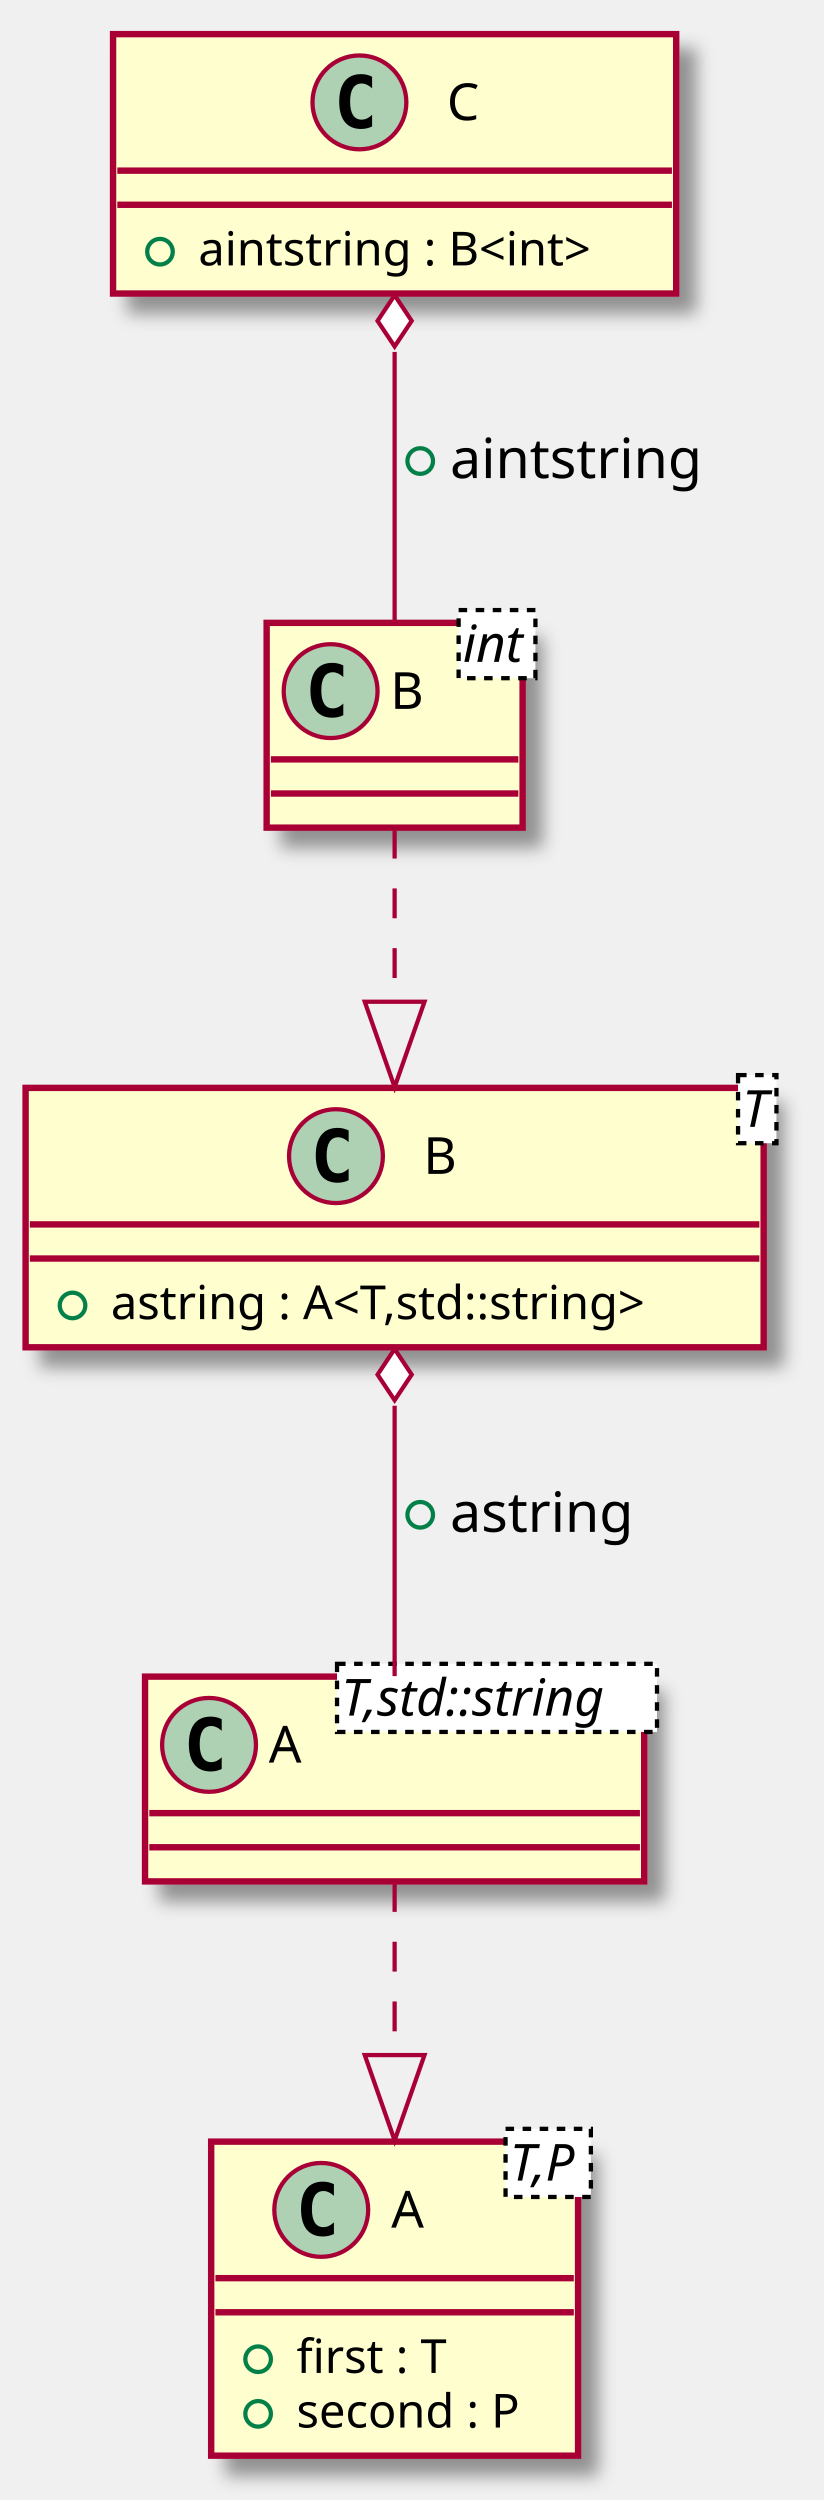
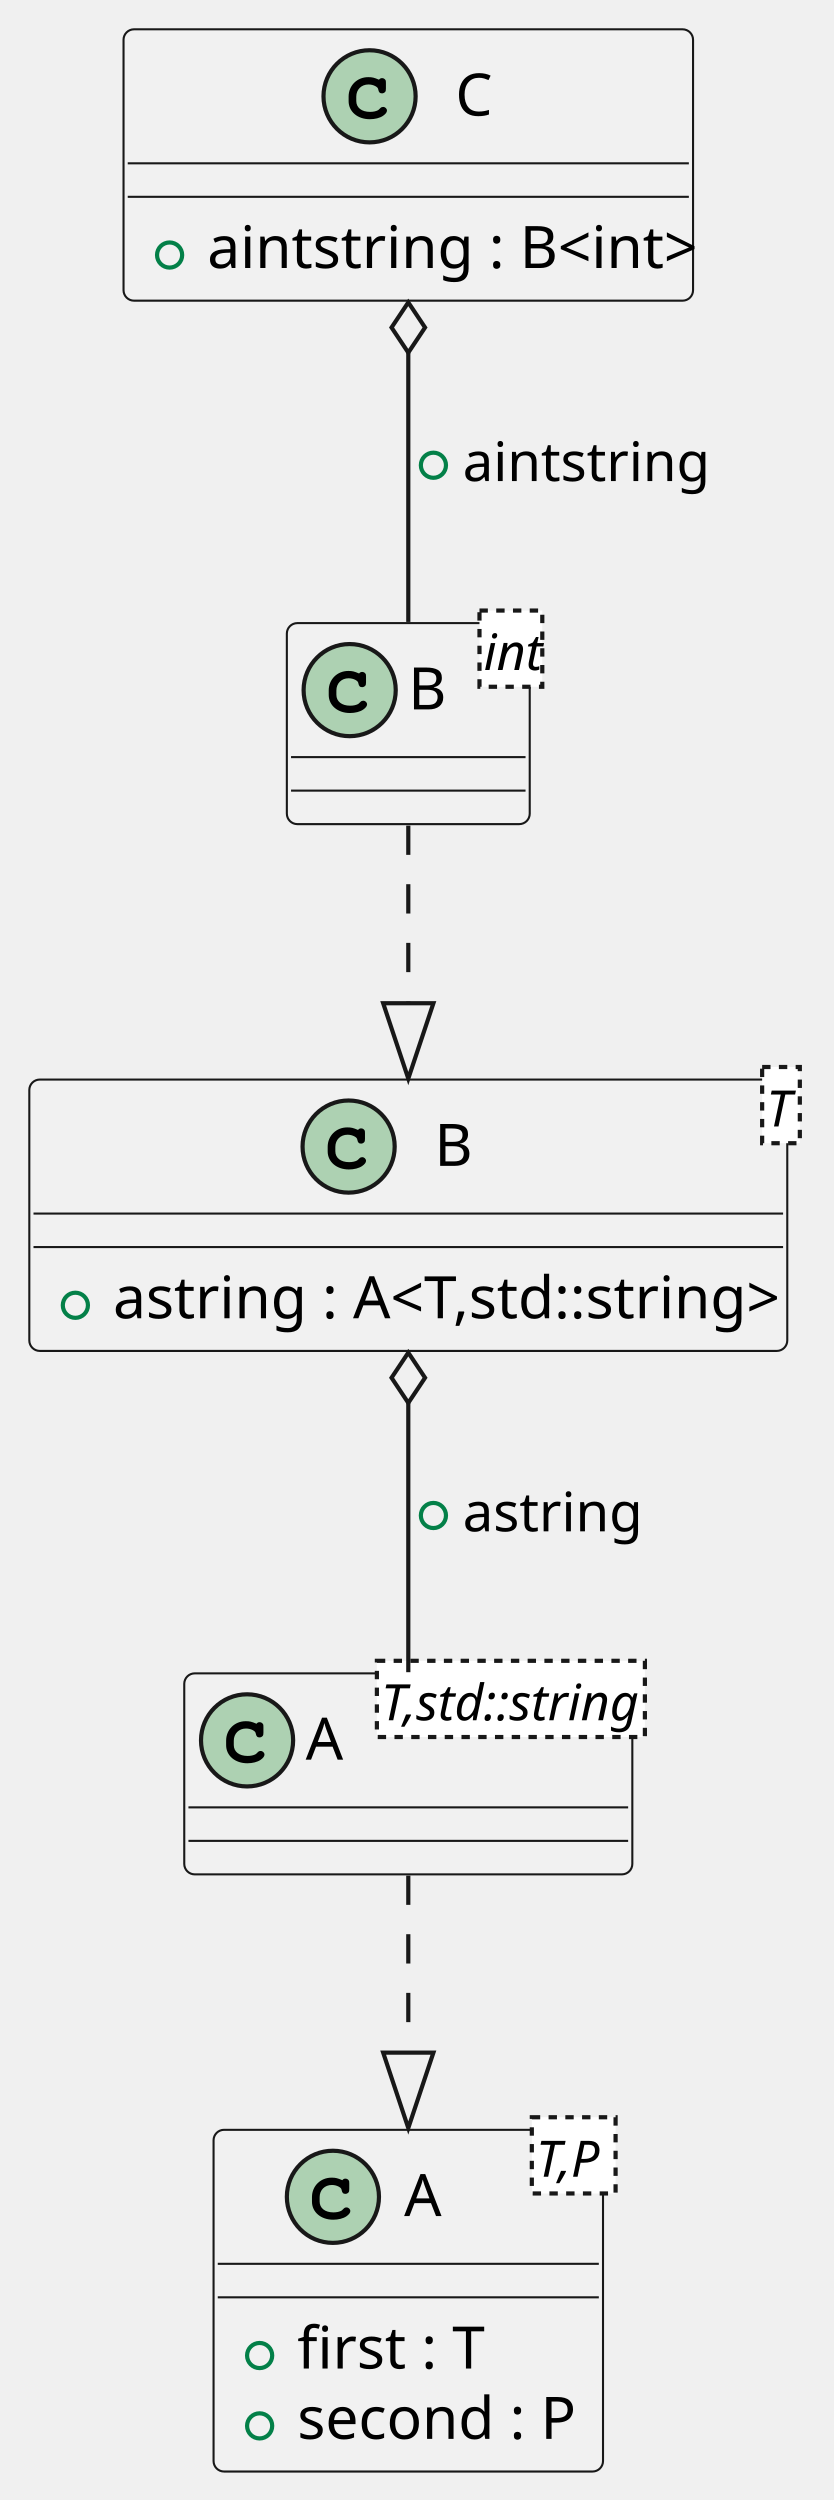
- <svg xmlns="http://www.w3.org/2000/svg" xmlns:xlink="http://www.w3.org/1999/xlink" contentScriptType="application/ecmascript" contentStyleType="text/css" height="586px" preserveAspectRatio="none" style="width:193px;height:586px;" version="1.1" viewBox="0 0 193 586" width="193px" zoomAndPan="magnify">
+ <svg xmlns="http://www.w3.org/2000/svg" xmlns:xlink="http://www.w3.org/1999/xlink" contentStyleType="text/css" height="597px" preserveAspectRatio="none" style="width:199px;height:597px;background:#FFFFFF;" version="1.1" viewBox="0 0 199 597" width="199px" zoomAndPan="magnify">
  <defs>
-     <filter height="300%" id="f1gocdy4zmrdyz" width="300%" x="-1" y="-1">
-       <feGaussianBlur result="blurOut" stdDeviation="2.0" />
-       <feColorMatrix in="blurOut" result="blurOut2" type="matrix" values="0 0 0 0 0 0 0 0 0 0 0 0 0 0 0 0 0 0 .4 0" />
-       <feOffset dx="4.0" dy="4.0" in="blurOut2" result="blurOut3" />
-       <feBlend in="SourceGraphic" in2="blurOut3" mode="normal" />
-     </filter>
    <style type="text/css">a:hover { text-decoration: underline; }</style>
  </defs>
  <g>
-     <a href="https://github.com/bkryza/clang-uml/blob/cea427e32d9d7aafb723e7542c2fb3f235828ba2/tests/t00010/t00010.cc#L7" target="_top" title="A" xlink:actuate="onRequest" xlink:href="https://github.com/bkryza/clang-uml/blob/cea427e32d9d7aafb723e7542c2fb3f235828ba2/tests/t00010/t00010.cc#L7" xlink:show="new" xlink:title="A" xlink:type="simple">
-       <rect fill="#FEFECE" filter="url(#f1gocdy4zmrdyz)" height="73.609" id="C_0002222216618904514099" style="stroke: #A80036; stroke-width: 1.5;" width="86" x="49.5" y="502" />
-       <ellipse cx="75.3" cy="518" fill="#ADD1B2" rx="11" ry="11" style="stroke: #A80036; stroke-width: 1.0;" />
-       <path d="M78.269,523.641 Q77.691,523.938 77.05,524.078 Q76.409,524.234 75.706,524.234 Q73.206,524.234 71.878,522.594 Q70.566,520.938 70.566,517.812 Q70.566,514.688 71.878,513.031 Q73.206,511.375 75.706,511.375 Q76.409,511.375 77.05,511.531 Q77.706,511.688 78.269,511.984 L78.269,514.703 Q77.644,514.125 77.05,513.859 Q76.456,513.578 75.831,513.578 Q74.487,513.578 73.8,514.656 Q73.112,515.719 73.112,517.812 Q73.112,519.906 73.8,520.984 Q74.487,522.047 75.831,522.047 Q76.456,522.047 77.05,521.781 Q77.644,521.5 78.269,520.922 L78.269,523.641 Z " />
-       <text fill="#000000" font-family="sans-serif" font-size="12" lengthAdjust="spacingAndGlyphs" textLength="8" x="91.7" y="522.154">A</text>
-       <rect fill="#FFFFFF" height="15.969" style="stroke: #000000; stroke-width: 1.0; stroke-dasharray: 2.0,2.0;" width="20" x="118.5" y="499" />
-       <text fill="#000000" font-family="sans-serif" font-size="12" font-style="italic" lengthAdjust="spacingAndGlyphs" textLength="18" x="119.5" y="511.139">T,P</text>
-       <line style="stroke: #A80036; stroke-width: 1.5;" x1="50.5" x2="134.5" y1="534" y2="534" />
-       <line style="stroke: #A80036; stroke-width: 1.5;" x1="50.5" x2="134.5" y1="542" y2="542" />
+     <a href="https://github.com/bkryza/clang-uml/blob/427d110b37885e5ce52a6525f175236affea35fa/tests/t00010/t00010.cc#L7" target="_top" title="A" xlink:actuate="onRequest" xlink:href="https://github.com/bkryza/clang-uml/blob/427d110b37885e5ce52a6525f175236affea35fa/tests/t00010/t00010.cc#L7" xlink:show="new" xlink:title="A" xlink:type="simple">
+       <g id="elem_C_0002222216618904514099">
+         <rect codeLine="2" fill="#F1F1F1" height="81.6" id="C_0002222216618904514099" rx="2.5" ry="2.5" style="stroke:#181818;stroke-width:0.5;" width="93" x="51" y="508.6" />
+         <ellipse cx="79.5" cy="524.6" fill="#ADD1B2" rx="11" ry="11" style="stroke:#181818;stroke-width:1.0;" />
+         <path d="M74.5,525.756 C74.5,528.256 76.641,530.069 79.562,530.069 C80.797,530.069 81.969,529.772 82.719,529.256 C83.328,528.834 83.656,528.413 83.656,528.006 C83.656,527.538 83.234,527.131 82.734,527.131 C82.5,527.131 82.281,527.209 82.078,527.413 C81.641,527.85 81.641,527.85 81.469,527.944 C81.016,528.178 80.375,528.319 79.609,528.319 C77.609,528.319 76.328,527.303 76.328,525.725 L76.328,524.678 C76.328,522.975 77.547,521.772 79.25,521.772 C79.828,521.772 80.406,521.913 80.875,522.163 C81.344,522.428 81.516,522.616 81.578,522.975 C81.703,523.647 81.953,523.897 82.484,523.897 C82.766,523.897 83.047,523.756 83.234,523.538 C83.359,523.366 83.406,523.194 83.406,522.756 L83.406,521.397 C83.406,520.975 83.391,520.834 83.266,520.663 C83.094,520.413 82.812,520.256 82.484,520.256 C82.172,520.256 81.969,520.366 81.75,520.631 C80.578,520.131 80.141,520.022 79.188,520.022 C76.516,520.022 74.5,522.038 74.5,524.663 L74.5,525.756 Z " fill="#000000" />
+         <text fill="#000000" font-family="sans-serif" font-size="14" lengthAdjust="spacing" textLength="9" x="96.5" y="529.206">A</text>
+         <rect fill="#FFFFFF" height="18.2" style="stroke:#181818;stroke-width:1.0;stroke-dasharray:2.0,2.0;" width="20" x="127" y="505.6" />
+         <text fill="#000000" font-family="sans-serif" font-size="12" font-style="italic" lengthAdjust="spacing" textLength="18" x="128" y="519.8">T,P</text>
+         <line style="stroke:#181818;stroke-width:0.5;" x1="52" x2="143" y1="540.6" y2="540.6" />
+         <line style="stroke:#181818;stroke-width:0.5;" x1="52" x2="143" y1="548.6" y2="548.6" />
+         <a href="https://github.com/bkryza/clang-uml/blob/427d110b37885e5ce52a6525f175236affea35fa/tests/t00010/t00010.cc#L9" target="_top" title="first" xlink:actuate="onRequest" xlink:href="https://github.com/bkryza/clang-uml/blob/427d110b37885e5ce52a6525f175236affea35fa/tests/t00010/t00010.cc#L9" xlink:show="new" xlink:title="first" xlink:type="simple">
+           <rect fill="#F1F1F1" height="10" style="stroke:none;stroke-width:1.0;" width="20" x="57" y="557.5" />
+           <ellipse cx="62" cy="562.5" fill="none" rx="3" ry="3" style="stroke:#038048;stroke-width:1.0;" />
+         </a>
+         <a href="https://github.com/bkryza/clang-uml/blob/427d110b37885e5ce52a6525f175236affea35fa/tests/t00010/t00010.cc#L9" target="_top" title="first" xlink:actuate="onRequest" xlink:href="https://github.com/bkryza/clang-uml/blob/427d110b37885e5ce52a6525f175236affea35fa/tests/t00010/t00010.cc#L9" xlink:show="new" xlink:title="first" xlink:type="simple">
+           <text fill="#000000" font-family="sans-serif" font-size="14" lengthAdjust="spacing" textLength="44" x="71" y="565.606">first : T</text>
+         </a>
+         <a href="https://github.com/bkryza/clang-uml/blob/427d110b37885e5ce52a6525f175236affea35fa/tests/t00010/t00010.cc#L10" target="_top" title="second" xlink:actuate="onRequest" xlink:href="https://github.com/bkryza/clang-uml/blob/427d110b37885e5ce52a6525f175236affea35fa/tests/t00010/t00010.cc#L10" xlink:show="new" xlink:title="second" xlink:type="simple">
+           <rect fill="#F1F1F1" height="10" style="stroke:none;stroke-width:1.0;" width="20" x="57" y="574.3" />
+           <ellipse cx="62" cy="579.3" fill="none" rx="3" ry="3" style="stroke:#038048;stroke-width:1.0;" />
+         </a>
+         <a href="https://github.com/bkryza/clang-uml/blob/427d110b37885e5ce52a6525f175236affea35fa/tests/t00010/t00010.cc#L10" target="_top" title="second" xlink:actuate="onRequest" xlink:href="https://github.com/bkryza/clang-uml/blob/427d110b37885e5ce52a6525f175236affea35fa/tests/t00010/t00010.cc#L10" xlink:show="new" xlink:title="second" xlink:type="simple">
+           <text fill="#000000" font-family="sans-serif" font-size="14" lengthAdjust="spacing" textLength="67" x="71" y="582.406">second : P</text>
+         </a>
+       </g>
    </a>
-     <a href="https://github.com/bkryza/clang-uml/blob/cea427e32d9d7aafb723e7542c2fb3f235828ba2/tests/t00010/t00010.cc#L9" target="_top" title="first" xlink:actuate="onRequest" xlink:href="https://github.com/bkryza/clang-uml/blob/cea427e32d9d7aafb723e7542c2fb3f235828ba2/tests/t00010/t00010.cc#L9" xlink:show="new" xlink:title="first" xlink:type="simple">
-       <rect fill="#FEFECE" height="10" style="stroke: none; stroke-width: 1.0;" width="20" x="55.5" y="548" />
-       <ellipse cx="60.5" cy="553" fill="none" rx="3" ry="3" style="stroke: #038048; stroke-width: 1.0;" />
+     <a href="https://github.com/bkryza/clang-uml/blob/427d110b37885e5ce52a6525f175236affea35fa/tests/t00010/t00010.cc#L7" target="_top" title="A" xlink:actuate="onRequest" xlink:href="https://github.com/bkryza/clang-uml/blob/427d110b37885e5ce52a6525f175236affea35fa/tests/t00010/t00010.cc#L7" xlink:show="new" xlink:title="A" xlink:type="simple">
+       <g id="elem_C_0001861520693741915300">
+         <rect codeLine="8" fill="#F1F1F1" height="48" id="C_0001861520693741915300" rx="2.5" ry="2.5" style="stroke:#181818;stroke-width:0.5;" width="107" x="44" y="399.6" />
+         <ellipse cx="59" cy="415.6" fill="#ADD1B2" rx="11" ry="11" style="stroke:#181818;stroke-width:1.0;" />
+         <path d="M54,416.756 C54,419.256 56.141,421.069 59.062,421.069 C60.297,421.069 61.469,420.772 62.219,420.256 C62.828,419.834 63.156,419.413 63.156,419.006 C63.156,418.538 62.734,418.131 62.234,418.131 C62,418.131 61.781,418.209 61.578,418.413 C61.141,418.85 61.141,418.85 60.969,418.944 C60.516,419.178 59.875,419.319 59.109,419.319 C57.109,419.319 55.828,418.303 55.828,416.725 L55.828,415.678 C55.828,413.975 57.047,412.772 58.75,412.772 C59.328,412.772 59.906,412.913 60.375,413.163 C60.844,413.428 61.016,413.616 61.078,413.975 C61.203,414.647 61.453,414.897 61.984,414.897 C62.266,414.897 62.547,414.756 62.734,414.538 C62.859,414.366 62.906,414.194 62.906,413.756 L62.906,412.397 C62.906,411.975 62.891,411.834 62.766,411.663 C62.594,411.413 62.312,411.256 61.984,411.256 C61.672,411.256 61.469,411.366 61.25,411.631 C60.078,411.131 59.641,411.022 58.688,411.022 C56.016,411.022 54,413.038 54,415.663 L54,416.756 Z " fill="#000000" />
+         <text fill="#000000" font-family="sans-serif" font-size="14" lengthAdjust="spacing" textLength="9" x="73" y="420.206">A</text>
+         <rect fill="#FFFFFF" height="18.2" style="stroke:#181818;stroke-width:1.0;stroke-dasharray:2.0,2.0;" width="64" x="90" y="396.6" />
+         <text fill="#000000" font-family="sans-serif" font-size="12" font-style="italic" lengthAdjust="spacing" textLength="62" x="91" y="410.8">T,std::string</text>
+         <line style="stroke:#181818;stroke-width:0.5;" x1="45" x2="150" y1="431.6" y2="431.6" />
+         <line style="stroke:#181818;stroke-width:0.5;" x1="45" x2="150" y1="439.6" y2="439.6" />
+       </g>
    </a>
-     <a href="https://github.com/bkryza/clang-uml/blob/cea427e32d9d7aafb723e7542c2fb3f235828ba2/tests/t00010/t00010.cc#L9" target="_top" title="first" xlink:actuate="onRequest" xlink:href="https://github.com/bkryza/clang-uml/blob/cea427e32d9d7aafb723e7542c2fb3f235828ba2/tests/t00010/t00010.cc#L9" xlink:show="new" xlink:title="first" xlink:type="simple">
-       <text fill="#000000" font-family="sans-serif" font-size="11" lengthAdjust="spacingAndGlyphs" textLength="42" x="69.5" y="556.21">first : T</text>
+     <a href="https://github.com/bkryza/clang-uml/blob/427d110b37885e5ce52a6525f175236affea35fa/tests/t00010/t00010.cc#L13" target="_top" title="B" xlink:actuate="onRequest" xlink:href="https://github.com/bkryza/clang-uml/blob/427d110b37885e5ce52a6525f175236affea35fa/tests/t00010/t00010.cc#L13" xlink:show="new" xlink:title="B" xlink:type="simple">
+       <g id="elem_C_0002303611426082708583">
+         <rect codeLine="12" fill="#F1F1F1" height="64.8" id="C_0002303611426082708583" rx="2.5" ry="2.5" style="stroke:#181818;stroke-width:0.5;" width="181" x="7" y="257.8" />
+         <ellipse cx="83.25" cy="273.8" fill="#ADD1B2" rx="11" ry="11" style="stroke:#181818;stroke-width:1.0;" />
+         <path d="M78.25,274.956 C78.25,277.456 80.391,279.269 83.312,279.269 C84.547,279.269 85.719,278.972 86.469,278.456 C87.078,278.034 87.406,277.613 87.406,277.206 C87.406,276.738 86.984,276.331 86.484,276.331 C86.25,276.331 86.031,276.409 85.828,276.613 C85.391,277.05 85.391,277.05 85.219,277.144 C84.766,277.378 84.125,277.519 83.359,277.519 C81.359,277.519 80.078,276.503 80.078,274.925 L80.078,273.878 C80.078,272.175 81.297,270.972 83,270.972 C83.578,270.972 84.156,271.113 84.625,271.363 C85.094,271.628 85.266,271.816 85.328,272.175 C85.453,272.847 85.703,273.097 86.234,273.097 C86.516,273.097 86.797,272.956 86.984,272.738 C87.109,272.566 87.156,272.394 87.156,271.956 L87.156,270.597 C87.156,270.175 87.141,270.034 87.016,269.863 C86.844,269.613 86.562,269.456 86.234,269.456 C85.922,269.456 85.719,269.566 85.5,269.831 C84.328,269.331 83.891,269.222 82.938,269.222 C80.266,269.222 78.25,271.238 78.25,273.863 L78.25,274.956 Z " fill="#000000" />
+         <text fill="#000000" font-family="sans-serif" font-size="14" lengthAdjust="spacing" textLength="9" x="103.75" y="278.406">B</text>
+         <rect fill="#FFFFFF" height="18.2" style="stroke:#181818;stroke-width:1.0;stroke-dasharray:2.0,2.0;" width="9" x="182" y="254.8" />
+         <text fill="#000000" font-family="sans-serif" font-size="12" font-style="italic" lengthAdjust="spacing" textLength="7" x="183" y="269">T</text>
+         <line style="stroke:#181818;stroke-width:0.5;" x1="8" x2="187" y1="289.8" y2="289.8" />
+         <line style="stroke:#181818;stroke-width:0.5;" x1="8" x2="187" y1="297.8" y2="297.8" />
+         <a href="https://github.com/bkryza/clang-uml/blob/427d110b37885e5ce52a6525f175236affea35fa/tests/t00010/t00010.cc#L15" target="_top" title="astring" xlink:actuate="onRequest" xlink:href="https://github.com/bkryza/clang-uml/blob/427d110b37885e5ce52a6525f175236affea35fa/tests/t00010/t00010.cc#L15" xlink:show="new" xlink:title="astring" xlink:type="simple">
+           <rect fill="#F1F1F1" height="10" style="stroke:none;stroke-width:1.0;" width="20" x="13" y="306.7" />
+           <ellipse cx="18" cy="311.7" fill="none" rx="3" ry="3" style="stroke:#038048;stroke-width:1.0;" />
+         </a>
+         <a href="https://github.com/bkryza/clang-uml/blob/427d110b37885e5ce52a6525f175236affea35fa/tests/t00010/t00010.cc#L15" target="_top" title="astring" xlink:actuate="onRequest" xlink:href="https://github.com/bkryza/clang-uml/blob/427d110b37885e5ce52a6525f175236affea35fa/tests/t00010/t00010.cc#L15" xlink:show="new" xlink:title="astring" xlink:type="simple">
+           <text fill="#000000" font-family="sans-serif" font-size="14" lengthAdjust="spacing" textLength="155" x="27" y="314.806">astring : A&lt;T,std::string&gt;</text>
+         </a>
+       </g>
    </a>
-     <a href="https://github.com/bkryza/clang-uml/blob/cea427e32d9d7aafb723e7542c2fb3f235828ba2/tests/t00010/t00010.cc#L10" target="_top" title="second" xlink:actuate="onRequest" xlink:href="https://github.com/bkryza/clang-uml/blob/cea427e32d9d7aafb723e7542c2fb3f235828ba2/tests/t00010/t00010.cc#L10" xlink:show="new" xlink:title="second" xlink:type="simple">
-       <rect fill="#FEFECE" height="10" style="stroke: none; stroke-width: 1.0;" width="20" x="55.5" y="560.805" />
-       <ellipse cx="60.5" cy="565.805" fill="none" rx="3" ry="3" style="stroke: #038048; stroke-width: 1.0;" />
+     <a href="https://github.com/bkryza/clang-uml/blob/427d110b37885e5ce52a6525f175236affea35fa/tests/t00010/t00010.cc#L13" target="_top" title="B" xlink:actuate="onRequest" xlink:href="https://github.com/bkryza/clang-uml/blob/427d110b37885e5ce52a6525f175236affea35fa/tests/t00010/t00010.cc#L13" xlink:show="new" xlink:title="B" xlink:type="simple">
+       <g id="elem_C_0001498376939480949099">
+         <rect codeLine="17" fill="#F1F1F1" height="48" id="C_0001498376939480949099" rx="2.5" ry="2.5" style="stroke:#181818;stroke-width:0.5;" width="58" x="68.5" y="148.8" />
+         <ellipse cx="83.5" cy="164.8" fill="#ADD1B2" rx="11" ry="11" style="stroke:#181818;stroke-width:1.0;" />
+         <path d="M78.5,165.956 C78.5,168.456 80.641,170.269 83.562,170.269 C84.797,170.269 85.969,169.972 86.719,169.456 C87.328,169.034 87.656,168.613 87.656,168.206 C87.656,167.738 87.234,167.331 86.734,167.331 C86.5,167.331 86.281,167.409 86.078,167.613 C85.641,168.05 85.641,168.05 85.469,168.144 C85.016,168.378 84.375,168.519 83.609,168.519 C81.609,168.519 80.328,167.503 80.328,165.925 L80.328,164.878 C80.328,163.175 81.547,161.972 83.25,161.972 C83.828,161.972 84.406,162.113 84.875,162.363 C85.344,162.628 85.516,162.816 85.578,163.175 C85.703,163.847 85.953,164.097 86.484,164.097 C86.766,164.097 87.047,163.956 87.234,163.738 C87.359,163.566 87.406,163.394 87.406,162.956 L87.406,161.597 C87.406,161.175 87.391,161.034 87.266,160.863 C87.094,160.613 86.812,160.456 86.484,160.456 C86.172,160.456 85.969,160.566 85.75,160.831 C84.578,160.331 84.141,160.222 83.188,160.222 C80.516,160.222 78.5,162.238 78.5,164.863 L78.5,165.956 Z " fill="#000000" />
+         <text fill="#000000" font-family="sans-serif" font-size="14" lengthAdjust="spacing" textLength="9" x="97.5" y="169.406">B</text>
+         <rect fill="#FFFFFF" height="18.2" style="stroke:#181818;stroke-width:1.0;stroke-dasharray:2.0,2.0;" width="15" x="114.5" y="145.8" />
+         <text fill="#000000" font-family="sans-serif" font-size="12" font-style="italic" lengthAdjust="spacing" textLength="13" x="115.5" y="160">int</text>
+         <line style="stroke:#181818;stroke-width:0.5;" x1="69.5" x2="125.5" y1="180.8" y2="180.8" />
+         <line style="stroke:#181818;stroke-width:0.5;" x1="69.5" x2="125.5" y1="188.8" y2="188.8" />
+       </g>
    </a>
-     <a href="https://github.com/bkryza/clang-uml/blob/cea427e32d9d7aafb723e7542c2fb3f235828ba2/tests/t00010/t00010.cc#L10" target="_top" title="second" xlink:actuate="onRequest" xlink:href="https://github.com/bkryza/clang-uml/blob/cea427e32d9d7aafb723e7542c2fb3f235828ba2/tests/t00010/t00010.cc#L10" xlink:show="new" xlink:title="second" xlink:type="simple">
-       <text fill="#000000" font-family="sans-serif" font-size="11" lengthAdjust="spacingAndGlyphs" textLength="60" x="69.5" y="569.015">second : P</text>
+     <a href="https://github.com/bkryza/clang-uml/blob/427d110b37885e5ce52a6525f175236affea35fa/tests/t00010/t00010.cc#L18" target="_top" title="C" xlink:actuate="onRequest" xlink:href="https://github.com/bkryza/clang-uml/blob/427d110b37885e5ce52a6525f175236affea35fa/tests/t00010/t00010.cc#L18" xlink:show="new" xlink:title="C" xlink:type="simple">
+       <g id="elem_C_0001880966578968892571">
+         <rect codeLine="21" fill="#F1F1F1" height="64.8" id="C_0001880966578968892571" rx="2.5" ry="2.5" style="stroke:#181818;stroke-width:0.5;" width="136" x="29.5" y="7" />
+         <ellipse cx="88.25" cy="23" fill="#ADD1B2" rx="11" ry="11" style="stroke:#181818;stroke-width:1.0;" />
+         <path d="M83.25,24.156 C83.25,26.656 85.391,28.469 88.312,28.469 C89.547,28.469 90.719,28.172 91.469,27.656 C92.078,27.234 92.406,26.812 92.406,26.406 C92.406,25.938 91.984,25.531 91.484,25.531 C91.25,25.531 91.031,25.609 90.828,25.812 C90.391,26.25 90.391,26.25 90.219,26.344 C89.766,26.578 89.125,26.719 88.359,26.719 C86.359,26.719 85.078,25.703 85.078,24.125 L85.078,23.078 C85.078,21.375 86.297,20.172 88,20.172 C88.578,20.172 89.156,20.312 89.625,20.562 C90.094,20.828 90.266,21.016 90.328,21.375 C90.453,22.047 90.703,22.297 91.234,22.297 C91.516,22.297 91.797,22.156 91.984,21.938 C92.109,21.766 92.156,21.594 92.156,21.156 L92.156,19.797 C92.156,19.375 92.141,19.234 92.016,19.062 C91.844,18.812 91.562,18.656 91.234,18.656 C90.922,18.656 90.719,18.766 90.5,19.031 C89.328,18.531 88.891,18.422 87.938,18.422 C85.266,18.422 83.25,20.438 83.25,23.062 L83.25,24.156 Z " fill="#000000" />
+         <text fill="#000000" font-family="sans-serif" font-size="14" lengthAdjust="spacing" textLength="10" x="108.75" y="27.606">C</text>
+         <line style="stroke:#181818;stroke-width:0.5;" x1="30.5" x2="164.5" y1="39" y2="39" />
+         <line style="stroke:#181818;stroke-width:0.5;" x1="30.5" x2="164.5" y1="47" y2="47" />
+         <a href="https://github.com/bkryza/clang-uml/blob/427d110b37885e5ce52a6525f175236affea35fa/tests/t00010/t00010.cc#L20" target="_top" title="aintstring" xlink:actuate="onRequest" xlink:href="https://github.com/bkryza/clang-uml/blob/427d110b37885e5ce52a6525f175236affea35fa/tests/t00010/t00010.cc#L20" xlink:show="new" xlink:title="aintstring" xlink:type="simple">
+           <rect fill="#F1F1F1" height="10" style="stroke:none;stroke-width:1.0;" width="20" x="35.5" y="55.9" />
+           <ellipse cx="40.5" cy="60.9" fill="none" rx="3" ry="3" style="stroke:#038048;stroke-width:1.0;" />
+         </a>
+         <a href="https://github.com/bkryza/clang-uml/blob/427d110b37885e5ce52a6525f175236affea35fa/tests/t00010/t00010.cc#L20" target="_top" title="aintstring" xlink:actuate="onRequest" xlink:href="https://github.com/bkryza/clang-uml/blob/427d110b37885e5ce52a6525f175236affea35fa/tests/t00010/t00010.cc#L20" xlink:show="new" xlink:title="aintstring" xlink:type="simple">
+           <text fill="#000000" font-family="sans-serif" font-size="14" lengthAdjust="spacing" textLength="110" x="49.5" y="64.006">aintstring : B&lt;int&gt;</text>
+         </a>
+       </g>
    </a>
-     <a href="https://github.com/bkryza/clang-uml/blob/cea427e32d9d7aafb723e7542c2fb3f235828ba2/tests/t00010/t00010.cc#L7" target="_top" title="A" xlink:actuate="onRequest" xlink:href="https://github.com/bkryza/clang-uml/blob/cea427e32d9d7aafb723e7542c2fb3f235828ba2/tests/t00010/t00010.cc#L7" xlink:show="new" xlink:title="A" xlink:type="simple">
-       <rect fill="#FEFECE" filter="url(#f1gocdy4zmrdyz)" height="48" id="C_0001861520693741915300" style="stroke: #A80036; stroke-width: 1.5;" width="117" x="34" y="393" />
-       <ellipse cx="49" cy="409" fill="#ADD1B2" rx="11" ry="11" style="stroke: #A80036; stroke-width: 1.0;" />
-       <path d="M51.969,414.641 Q51.391,414.938 50.75,415.078 Q50.109,415.234 49.406,415.234 Q46.906,415.234 45.578,413.594 Q44.266,411.938 44.266,408.812 Q44.266,405.688 45.578,404.031 Q46.906,402.375 49.406,402.375 Q50.109,402.375 50.75,402.531 Q51.406,402.688 51.969,402.984 L51.969,405.703 Q51.344,405.125 50.75,404.859 Q50.156,404.578 49.531,404.578 Q48.188,404.578 47.5,405.656 Q46.812,406.719 46.812,408.812 Q46.812,410.906 47.5,411.984 Q48.188,413.047 49.531,413.047 Q50.156,413.047 50.75,412.781 Q51.344,412.5 51.969,411.922 L51.969,414.641 Z " />
-       <text fill="#000000" font-family="sans-serif" font-size="12" lengthAdjust="spacingAndGlyphs" textLength="8" x="63" y="413.154">A</text>
-       <rect fill="#FFFFFF" height="15.969" style="stroke: #000000; stroke-width: 1.0; stroke-dasharray: 2.0,2.0;" width="75" x="79" y="390" />
-       <text fill="#000000" font-family="sans-serif" font-size="12" font-style="italic" lengthAdjust="spacingAndGlyphs" textLength="73" x="80" y="402.139">T,std::string</text>
-       <line style="stroke: #A80036; stroke-width: 1.5;" x1="35" x2="150" y1="425" y2="425" />
-       <line style="stroke: #A80036; stroke-width: 1.5;" x1="35" x2="150" y1="433" y2="433" />
-     </a>
-     <a href="https://github.com/bkryza/clang-uml/blob/cea427e32d9d7aafb723e7542c2fb3f235828ba2/tests/t00010/t00010.cc#L13" target="_top" title="B" xlink:actuate="onRequest" xlink:href="https://github.com/bkryza/clang-uml/blob/cea427e32d9d7aafb723e7542c2fb3f235828ba2/tests/t00010/t00010.cc#L13" xlink:show="new" xlink:title="B" xlink:type="simple">
-       <rect fill="#FEFECE" filter="url(#f1gocdy4zmrdyz)" height="60.805" id="C_0002303611426082708583" style="stroke: #A80036; stroke-width: 1.5;" width="173" x="6" y="255" />
-       <ellipse cx="78.75" cy="271" fill="#ADD1B2" rx="11" ry="11" style="stroke: #A80036; stroke-width: 1.0;" />
-       <path d="M81.719,276.641 Q81.141,276.938 80.5,277.078 Q79.859,277.234 79.156,277.234 Q76.656,277.234 75.328,275.594 Q74.016,273.938 74.016,270.812 Q74.016,267.688 75.328,266.031 Q76.656,264.375 79.156,264.375 Q79.859,264.375 80.5,264.531 Q81.156,264.688 81.719,264.984 L81.719,267.703 Q81.094,267.125 80.5,266.859 Q79.906,266.578 79.281,266.578 Q77.938,266.578 77.25,267.656 Q76.562,268.719 76.562,270.812 Q76.562,272.906 77.25,273.984 Q77.938,275.047 79.281,275.047 Q79.906,275.047 80.5,274.781 Q81.094,274.5 81.719,273.922 L81.719,276.641 Z " />
-       <text fill="#000000" font-family="sans-serif" font-size="12" lengthAdjust="spacingAndGlyphs" textLength="8" x="99.25" y="275.154">B</text>
-       <rect fill="#FFFFFF" height="15.969" style="stroke: #000000; stroke-width: 1.0; stroke-dasharray: 2.0,2.0;" width="9" x="173" y="252" />
-       <text fill="#000000" font-family="sans-serif" font-size="12" font-style="italic" lengthAdjust="spacingAndGlyphs" textLength="7" x="174" y="264.139">T</text>
-       <line style="stroke: #A80036; stroke-width: 1.5;" x1="7" x2="178" y1="287" y2="287" />
-       <line style="stroke: #A80036; stroke-width: 1.5;" x1="7" x2="178" y1="295" y2="295" />
-     </a>
-     <a href="https://github.com/bkryza/clang-uml/blob/cea427e32d9d7aafb723e7542c2fb3f235828ba2/tests/t00010/t00010.cc#L15" target="_top" title="astring" xlink:actuate="onRequest" xlink:href="https://github.com/bkryza/clang-uml/blob/cea427e32d9d7aafb723e7542c2fb3f235828ba2/tests/t00010/t00010.cc#L15" xlink:show="new" xlink:title="astring" xlink:type="simple">
-       <rect fill="#FEFECE" height="10" style="stroke: none; stroke-width: 1.0;" width="20" x="12" y="301" />
-       <ellipse cx="17" cy="306" fill="none" rx="3" ry="3" style="stroke: #038048; stroke-width: 1.0;" />
-     </a>
-     <a href="https://github.com/bkryza/clang-uml/blob/cea427e32d9d7aafb723e7542c2fb3f235828ba2/tests/t00010/t00010.cc#L15" target="_top" title="astring" xlink:actuate="onRequest" xlink:href="https://github.com/bkryza/clang-uml/blob/cea427e32d9d7aafb723e7542c2fb3f235828ba2/tests/t00010/t00010.cc#L15" xlink:show="new" xlink:title="astring" xlink:type="simple">
-       <text fill="#000000" font-family="sans-serif" font-size="11" lengthAdjust="spacingAndGlyphs" textLength="147" x="26" y="309.21">astring : A&lt;T,std::string&gt;</text>
-     </a>
-     <a href="https://github.com/bkryza/clang-uml/blob/cea427e32d9d7aafb723e7542c2fb3f235828ba2/tests/t00010/t00010.cc#L13" target="_top" title="B" xlink:actuate="onRequest" xlink:href="https://github.com/bkryza/clang-uml/blob/cea427e32d9d7aafb723e7542c2fb3f235828ba2/tests/t00010/t00010.cc#L13" xlink:show="new" xlink:title="B" xlink:type="simple">
-       <rect fill="#FEFECE" filter="url(#f1gocdy4zmrdyz)" height="48" id="C_0001498376939480949099" style="stroke: #A80036; stroke-width: 1.5;" width="60" x="62.5" y="146" />
-       <ellipse cx="77.5" cy="162" fill="#ADD1B2" rx="11" ry="11" style="stroke: #A80036; stroke-width: 1.0;" />
-       <path d="M80.469,167.641 Q79.891,167.938 79.25,168.078 Q78.609,168.234 77.906,168.234 Q75.406,168.234 74.078,166.594 Q72.766,164.938 72.766,161.812 Q72.766,158.688 74.078,157.031 Q75.406,155.375 77.906,155.375 Q78.609,155.375 79.25,155.531 Q79.906,155.688 80.469,155.984 L80.469,158.703 Q79.844,158.125 79.25,157.859 Q78.656,157.578 78.031,157.578 Q76.688,157.578 76,158.656 Q75.312,159.719 75.312,161.812 Q75.312,163.906 76,164.984 Q76.688,166.047 78.031,166.047 Q78.656,166.047 79.25,165.781 Q79.844,165.5 80.469,164.922 L80.469,167.641 Z " />
-       <text fill="#000000" font-family="sans-serif" font-size="12" lengthAdjust="spacingAndGlyphs" textLength="8" x="91.5" y="166.154">B</text>
-       <rect fill="#FFFFFF" height="15.969" style="stroke: #000000; stroke-width: 1.0; stroke-dasharray: 2.0,2.0;" width="18" x="107.5" y="143" />
-       <text fill="#000000" font-family="sans-serif" font-size="12" font-style="italic" lengthAdjust="spacingAndGlyphs" textLength="16" x="108.5" y="155.139">int</text>
-       <line style="stroke: #A80036; stroke-width: 1.5;" x1="63.5" x2="121.5" y1="178" y2="178" />
-       <line style="stroke: #A80036; stroke-width: 1.5;" x1="63.5" x2="121.5" y1="186" y2="186" />
-     </a>
-     <a href="https://github.com/bkryza/clang-uml/blob/cea427e32d9d7aafb723e7542c2fb3f235828ba2/tests/t00010/t00010.cc#L18" target="_top" title="C" xlink:actuate="onRequest" xlink:href="https://github.com/bkryza/clang-uml/blob/cea427e32d9d7aafb723e7542c2fb3f235828ba2/tests/t00010/t00010.cc#L18" xlink:show="new" xlink:title="C" xlink:type="simple">
-       <rect fill="#FEFECE" filter="url(#f1gocdy4zmrdyz)" height="60.805" id="C_0001880966578968892571" style="stroke: #A80036; stroke-width: 1.5;" width="132" x="26.5" y="8" />
-       <ellipse cx="84.25" cy="24" fill="#ADD1B2" rx="11" ry="11" style="stroke: #A80036; stroke-width: 1.0;" />
-       <path d="M87.219,29.641 Q86.641,29.938 86,30.078 Q85.359,30.234 84.656,30.234 Q82.156,30.234 80.828,28.594 Q79.516,26.938 79.516,23.812 Q79.516,20.688 80.828,19.031 Q82.156,17.375 84.656,17.375 Q85.359,17.375 86,17.531 Q86.656,17.688 87.219,17.984 L87.219,20.703 Q86.594,20.125 86,19.859 Q85.406,19.578 84.781,19.578 Q83.438,19.578 82.75,20.656 Q82.062,21.719 82.062,23.812 Q82.062,25.906 82.75,26.984 Q83.438,28.047 84.781,28.047 Q85.406,28.047 86,27.781 Q86.594,27.5 87.219,26.922 L87.219,29.641 Z " />
-       <text fill="#000000" font-family="sans-serif" font-size="12" lengthAdjust="spacingAndGlyphs" textLength="8" x="104.75" y="28.154">C</text>
-       <line style="stroke: #A80036; stroke-width: 1.5;" x1="27.5" x2="157.5" y1="40" y2="40" />
-       <line style="stroke: #A80036; stroke-width: 1.5;" x1="27.5" x2="157.5" y1="48" y2="48" />
-     </a>
-     <a href="https://github.com/bkryza/clang-uml/blob/cea427e32d9d7aafb723e7542c2fb3f235828ba2/tests/t00010/t00010.cc#L20" target="_top" title="aintstring" xlink:actuate="onRequest" xlink:href="https://github.com/bkryza/clang-uml/blob/cea427e32d9d7aafb723e7542c2fb3f235828ba2/tests/t00010/t00010.cc#L20" xlink:show="new" xlink:title="aintstring" xlink:type="simple">
-       <rect fill="#FEFECE" height="10" style="stroke: none; stroke-width: 1.0;" width="20" x="32.5" y="54" />
-       <ellipse cx="37.5" cy="59" fill="none" rx="3" ry="3" style="stroke: #038048; stroke-width: 1.0;" />
-     </a>
-     <a href="https://github.com/bkryza/clang-uml/blob/cea427e32d9d7aafb723e7542c2fb3f235828ba2/tests/t00010/t00010.cc#L20" target="_top" title="aintstring" xlink:actuate="onRequest" xlink:href="https://github.com/bkryza/clang-uml/blob/cea427e32d9d7aafb723e7542c2fb3f235828ba2/tests/t00010/t00010.cc#L20" xlink:show="new" xlink:title="aintstring" xlink:type="simple">
-       <text fill="#000000" font-family="sans-serif" font-size="11" lengthAdjust="spacingAndGlyphs" textLength="106" x="46.5" y="62.21">aintstring : B&lt;int&gt;</text>
-     </a>
-     <path d="M92.5,441.14 C92.5,452.67 92.5,467.17 92.5,481.41 " fill="none" id="C_0001861520693741915300-&gt;C_0002222216618904514099" style="stroke: #A80036; stroke-width: 1.0; stroke-dasharray: 7.0,7.0;" />
-     <polygon fill="none" points="99.5,481.71,92.5,501.71,85.5,481.71,99.5,481.71" style="stroke: #A80036; stroke-width: 1.0;" />
-     <path d="M92.5,329.5 C92.5,350.65 92.5,375.32 92.5,392.88 " fill="none" id="C_0002303611426082708583&lt;-C_0001861520693741915300" style="stroke: #A80036; stroke-width: 1.0;" />
-     <polygon fill="#FFFFFF" points="92.5,316.21,88.5,322.21,92.5,328.21,96.5,322.21,92.5,316.21" style="stroke: #A80036; stroke-width: 1.0;" />
-     <ellipse cx="98.5" cy="355.066" fill="none" rx="3" ry="3" style="stroke: #038048; stroke-width: 1.0;" />
-     <text fill="#000000" font-family="sans-serif" font-size="13" lengthAdjust="spacingAndGlyphs" textLength="44" x="105.5" y="359.067">astring</text>
-     <path d="M92.5,194.24 C92.5,205.87 92.5,220.42 92.5,234.43 " fill="none" id="C_0001498376939480949099-&gt;C_0002303611426082708583" style="stroke: #A80036; stroke-width: 1.0; stroke-dasharray: 7.0,7.0;" />
-     <polygon fill="none" points="99.5,234.81,92.5,254.81,85.5,234.81,99.5,234.81" style="stroke: #A80036; stroke-width: 1.0;" />
-     <path d="M92.5,82.5 C92.5,103.65 92.5,128.32 92.5,145.88 " fill="none" id="C_0001880966578968892571&lt;-C_0001498376939480949099" style="stroke: #A80036; stroke-width: 1.0;" />
-     <polygon fill="#FFFFFF" points="92.5,69.21,88.5,75.21,92.5,81.21,96.5,75.21,92.5,69.21" style="stroke: #A80036; stroke-width: 1.0;" />
-     <ellipse cx="98.5" cy="108.066" fill="none" rx="3" ry="3" style="stroke: #038048; stroke-width: 1.0;" />
-     <text fill="#000000" font-family="sans-serif" font-size="13" lengthAdjust="spacingAndGlyphs" textLength="60" x="105.5" y="112.067">aintstring</text>
+     <g id="link_C_0001861520693741915300_C_0002222216618904514099">
+       <path codeLine="25" d="M97.5,447.89 C97.5,464.84 97.5,470.22 97.5,490.17 " fill="none" id="C_0001861520693741915300-to-C_0002222216618904514099" style="stroke:#181818;stroke-width:1.0;stroke-dasharray:7.0,7.0;" />
+       <polygon fill="none" points="97.5,508.17,103.5,490.17,91.5,490.17,97.5,508.17" style="stroke:#181818;stroke-width:1.0;" />
+     </g>
+     <g id="link_C_0002303611426082708583_C_0001861520693741915300">
+       <path codeLine="26" d="M97.5,335.01 C97.5,358.55 97.5,378.1 97.5,399.32 " fill="none" id="C_0002303611426082708583-backto-C_0001861520693741915300" style="stroke:#181818;stroke-width:1.0;" />
+       <polygon fill="none" points="97.5,323.01,93.5,329.01,97.5,335.01,101.5,329.01,97.5,323.01" style="stroke:#181818;stroke-width:1.0;" />
+       <ellipse cx="103.5" cy="361.9" fill="none" rx="3" ry="3" style="stroke:#038048;stroke-width:1.0;" />
+       <text fill="#000000" font-family="sans-serif" font-size="13" lengthAdjust="spacing" textLength="39" x="110.5" y="365.677">astring</text>
+     </g>
+     <g id="link_C_0001498376939480949099_C_0002303611426082708583">
+       <path codeLine="27" d="M97.5,197.15 C97.5,214.54 97.5,220.47 97.5,239.57 " fill="none" id="C_0001498376939480949099-to-C_0002303611426082708583" style="stroke:#181818;stroke-width:1.0;stroke-dasharray:7.0,7.0;" />
+       <polygon fill="none" points="97.5,257.57,103.5,239.57,91.5,239.57,97.5,257.57" style="stroke:#181818;stroke-width:1.0;" />
+     </g>
+     <g id="link_C_0001880966578968892571_C_0001498376939480949099">
+       <path codeLine="28" d="M97.5,84.21 C97.5,107.75 97.5,127.3 97.5,148.52 " fill="none" id="C_0001880966578968892571-backto-C_0001498376939480949099" style="stroke:#181818;stroke-width:1.0;" />
+       <polygon fill="none" points="97.5,72.21,93.5,78.21,97.5,84.21,101.5,78.21,97.5,72.21" style="stroke:#181818;stroke-width:1.0;" />
+       <ellipse cx="103.5" cy="111.1" fill="none" rx="3" ry="3" style="stroke:#038048;stroke-width:1.0;" />
+       <text fill="#000000" font-family="sans-serif" font-size="13" lengthAdjust="spacing" textLength="53" x="110.5" y="114.877">aintstring</text>
+     </g>
  </g>
</svg>
